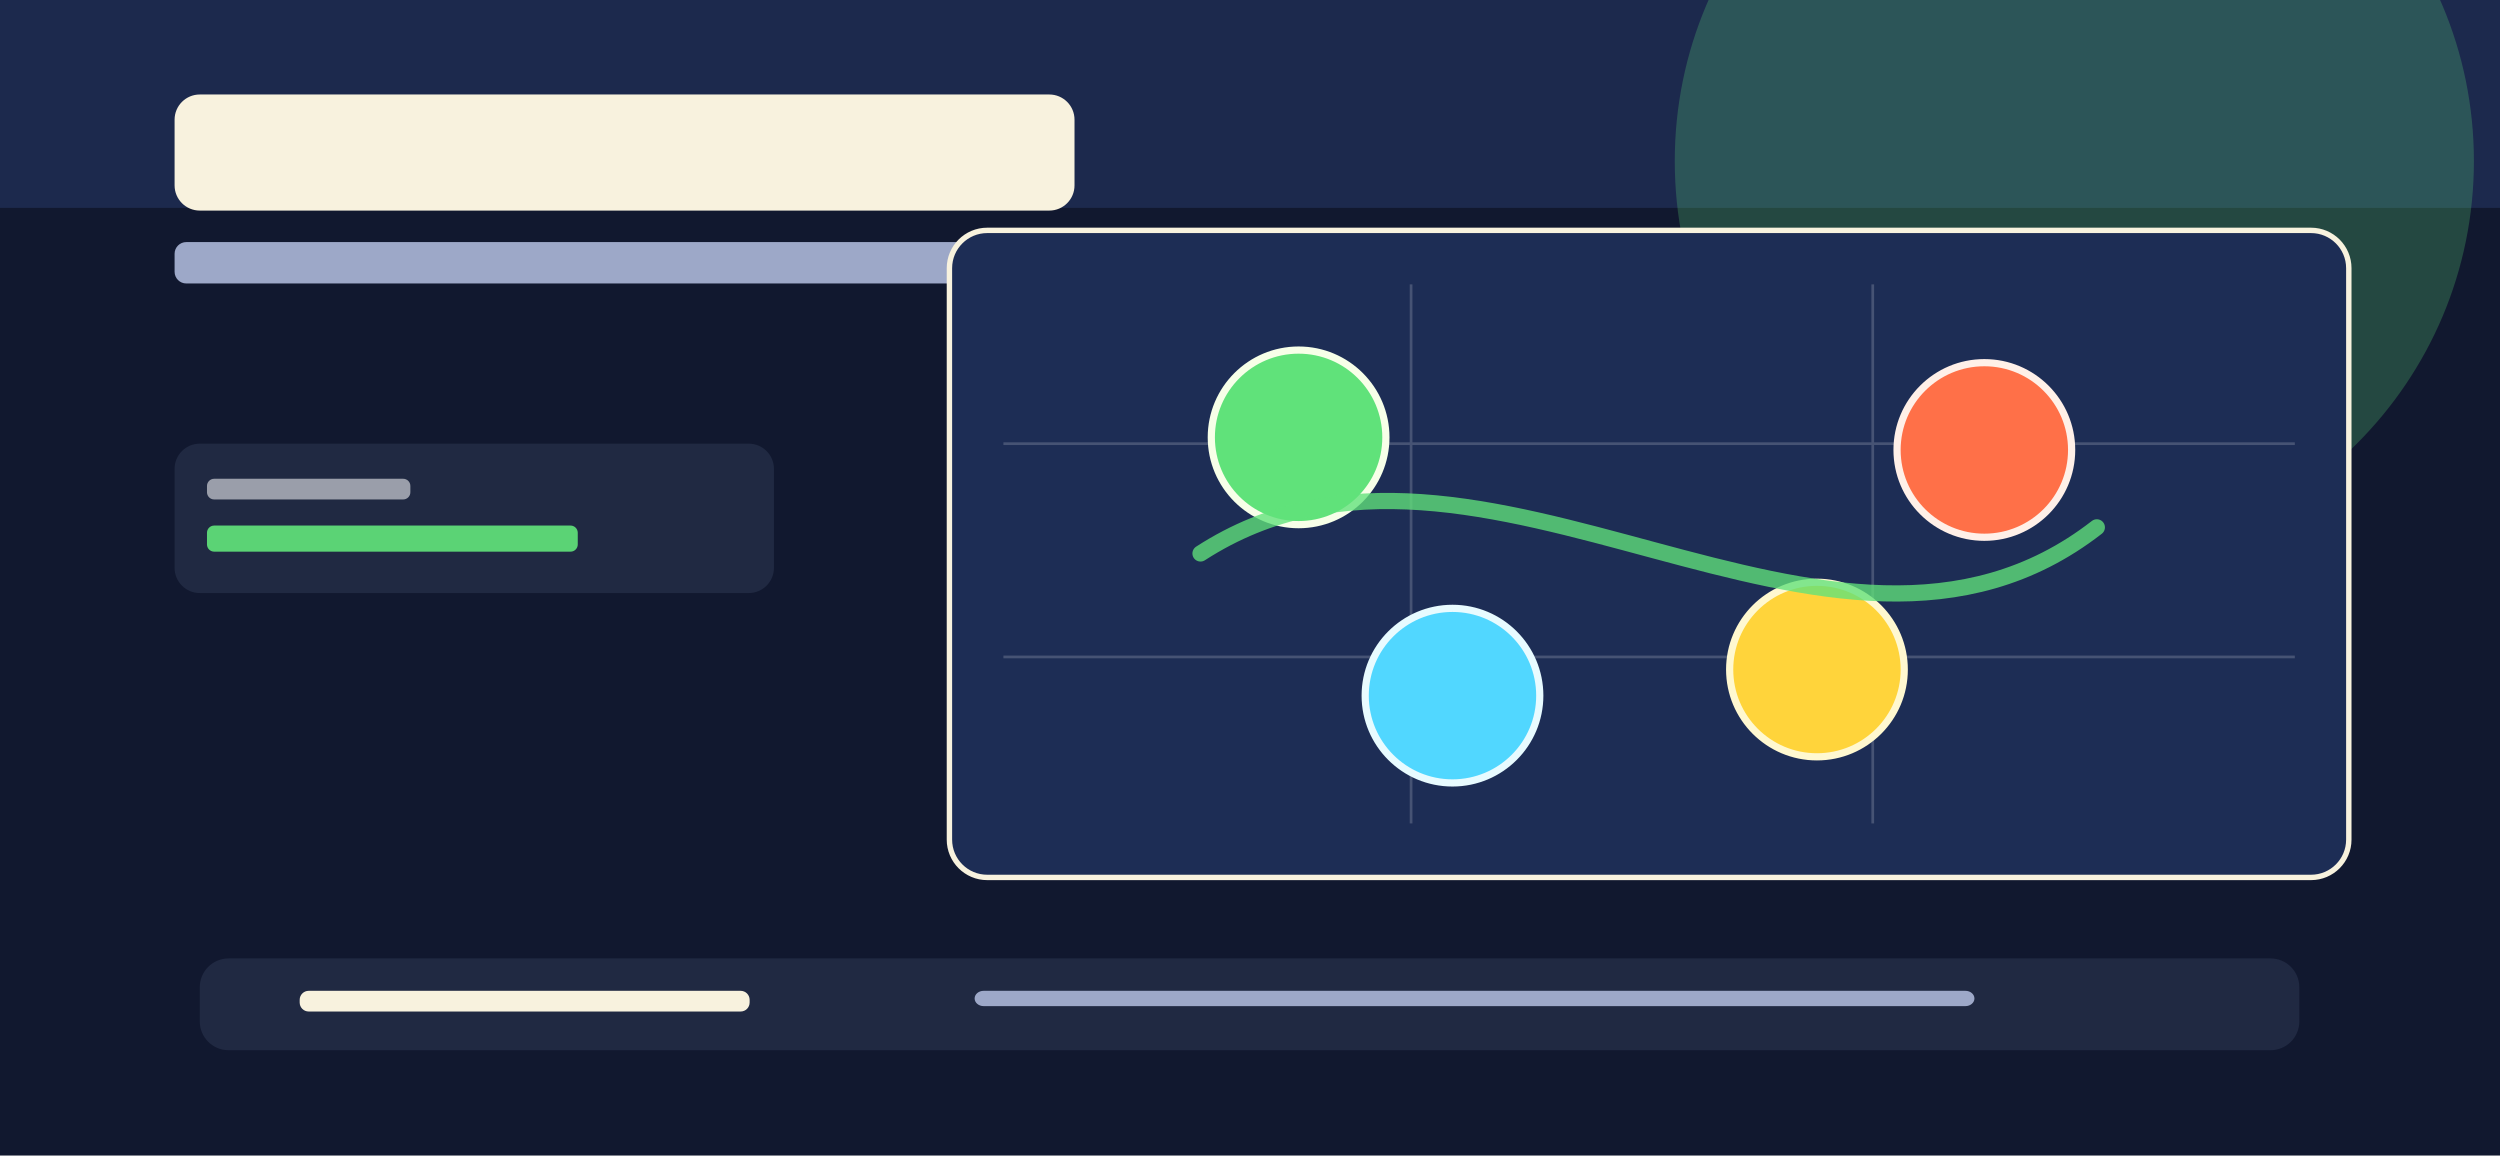
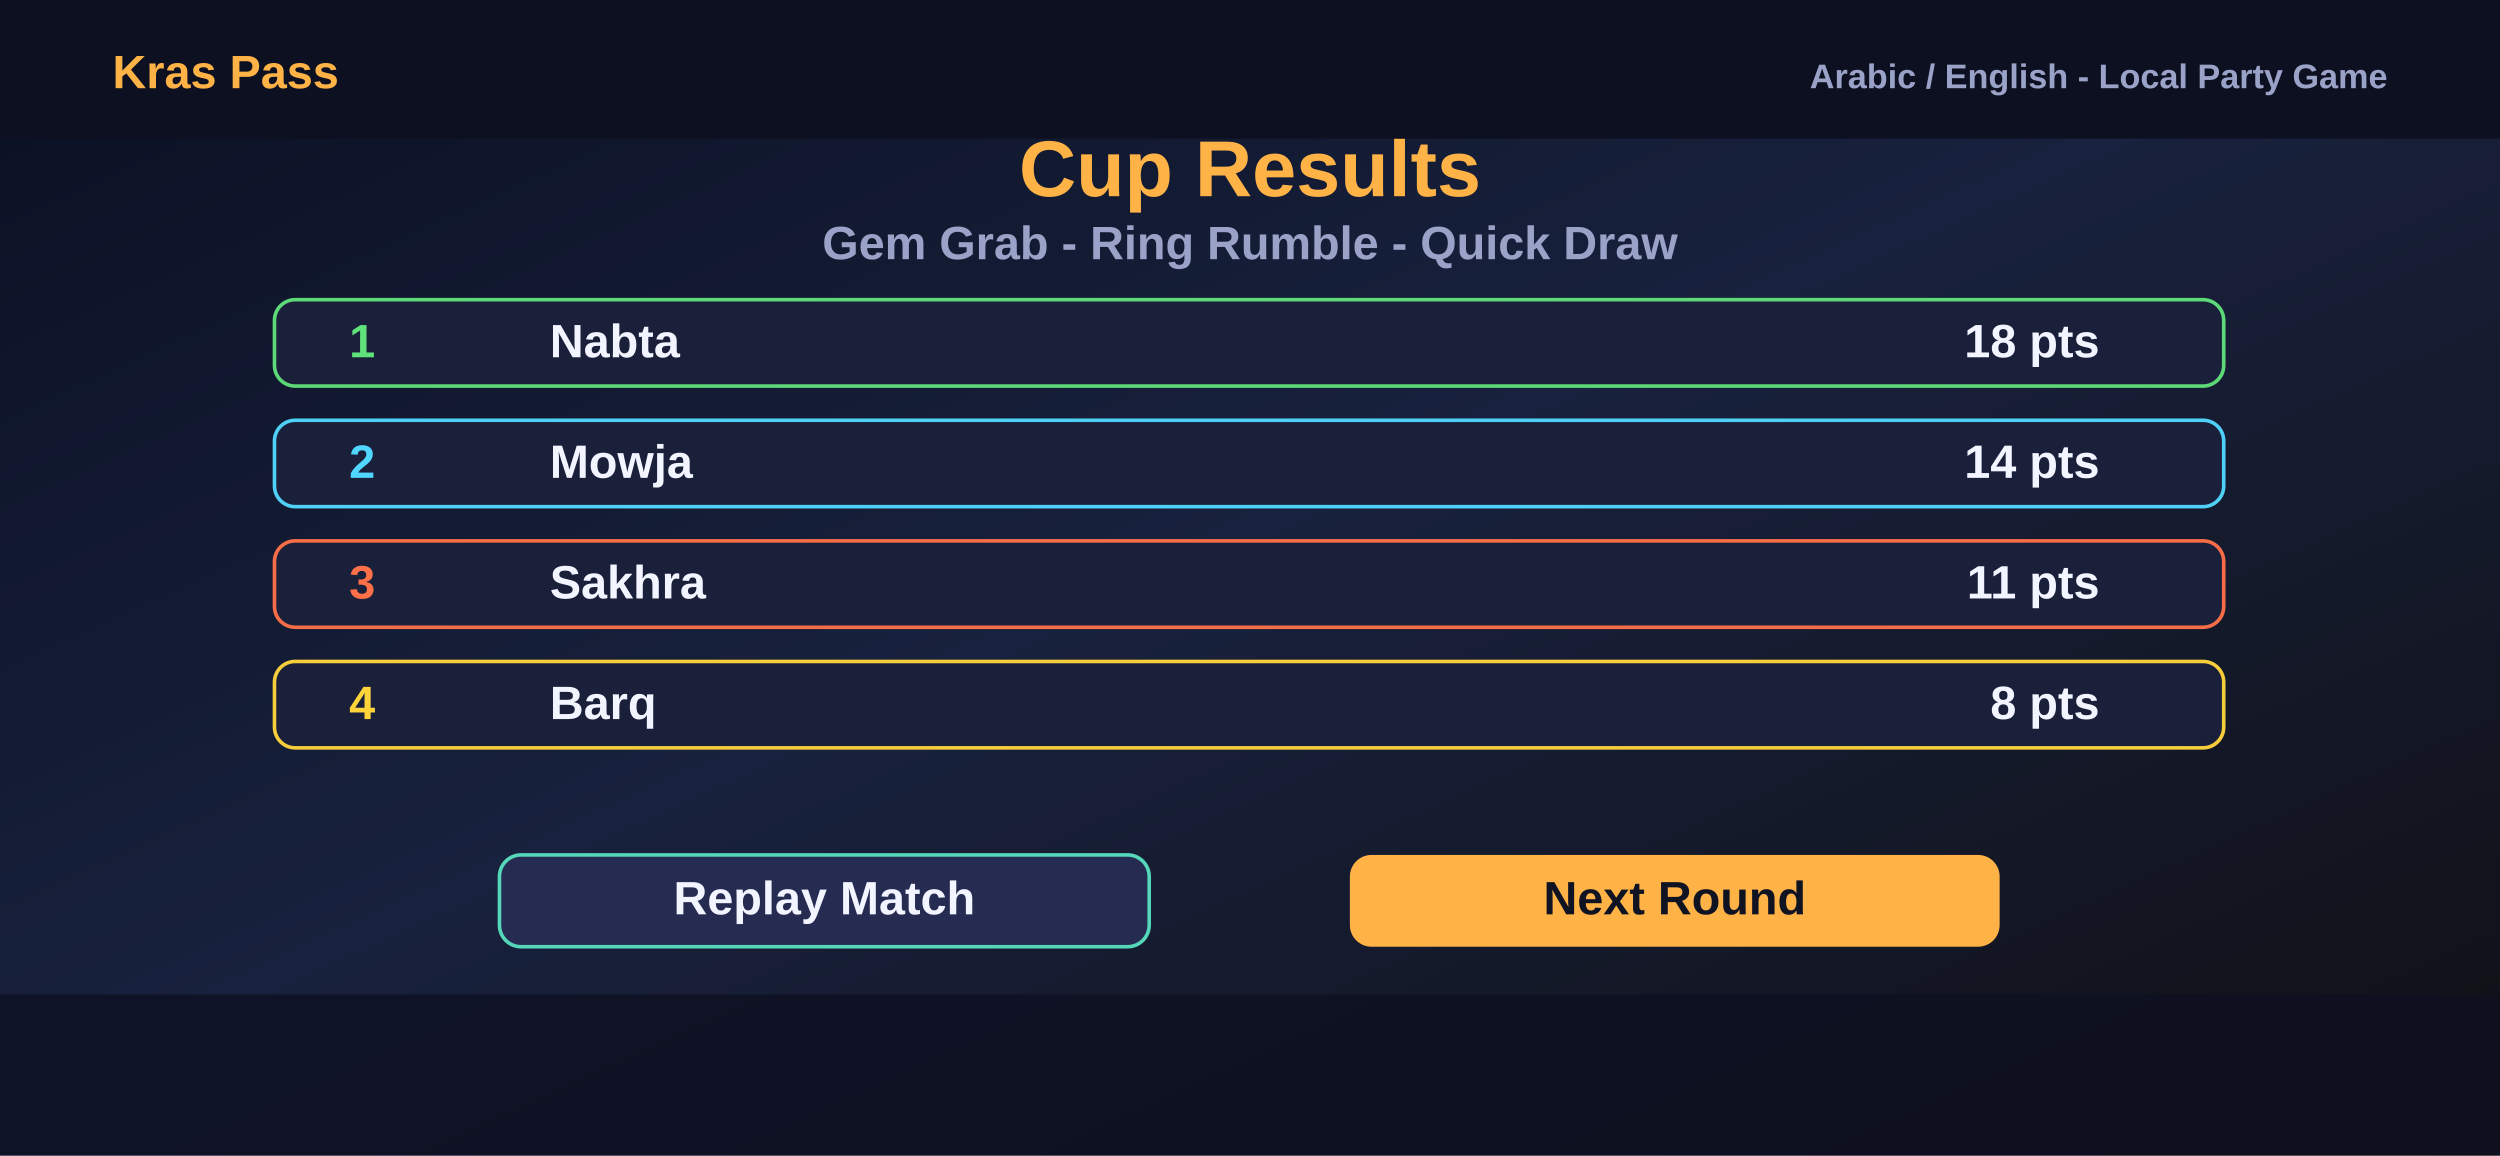
<svg xmlns="http://www.w3.org/2000/svg" width="2778" height="1284" viewBox="0 0 2778 1284">
  <defs>
    <linearGradient id="bg" x1="0" y1="0" x2="1" y2="1">
      <stop offset="0" stop-color="#0a1022" />
      <stop offset=".48" stop-color="#18213d" />
      <stop offset="1" stop-color="#101013" />
    </linearGradient>
-     <linearGradient id="arena" x1="0" y1="0" x2="1" y2="1">
-       <stop offset="0" stop-color="#26365f" />
-       <stop offset="1" stop-color="#11172c" />
-     </linearGradient>
  </defs>
-   <rect width="2778" height="1284" fill="#11182f" />
-   <rect x="0" y="0" width="2778" height="231" fill="#1c294d" />
-   <circle cx="2305" cy="179" r="444" fill="#60e27a" opacity=".24" />
-   <rect x="194" y="105" width="1000" height="129" rx="28" fill="#f8f2de" opacity="1" />
-   <rect x="194" y="269" width="1277" height="46" rx="13" fill="#9da8c8" opacity="1" />
-   <rect x="194" y="493" width="666" height="166" rx="28" fill="#202942" opacity="1" />
-   <rect x="230" y="532" width="226" height="23" rx="8" fill="#ffffff" opacity=".55" />
-   <rect x="230" y="584" width="412" height="29" rx="8" fill="#60e27a" opacity=".92" />
-   <rect x="1055" y="256" width="1555" height="719" rx="42" fill="#1d2d55" stroke="#f8f2de" stroke-width="6" opacity="1" />
-   <g opacity=".18" stroke="#ffffff" stroke-width="3">
-     <path d="M1115 493 H2550" />
-     <path d="M1115 730 H2550" />
-     <path d="M1568 316 V915" />
-     <path d="M2081 316 V915" />
-   </g>
-   <circle cx="1443" cy="486" r="97" fill="#60e27a" stroke="#f7ffe8" stroke-width="8" />
-   <circle cx="2205" cy="500" r="97" fill="#ff7048" stroke="#fff0e8" stroke-width="8" />
-   <circle cx="1614" cy="773" r="97" fill="#51d7ff" stroke="#e8fbff" stroke-width="8" />
-   <circle cx="2019" cy="744" r="97" fill="#ffd43b" stroke="#fff8d0" stroke-width="8" />
-   <path d="M1334 615 C1645 414 2034 816 2330 586" fill="none" stroke="#60e27a" stroke-width="18" stroke-linecap="round" opacity=".78" />
-   <rect x="222" y="1065" width="2333" height="102" rx="32" fill="#202942" opacity="1" />
-   <rect x="333" y="1101" width="500" height="23" rx="10" fill="#f8f2de" opacity="1" />
-   <rect x="1083" y="1101" width="1111" height="17" rx="10" fill="#9da8c8" opacity="1" />
+   <rect width="2778" height="1284" fill="url(#bg)" />
+   <rect x="0" y="0" width="2778" height="154" fill="#0d1020" />
+   <rect x="0" y="1105" width="2778" height="179" fill="#0d1020" opacity=".78" />
+   <text x="125" y="98" font-family="Arial" font-size="52" font-weight="800" fill="#ffb347">Kras Pass</text>
+   <text x="2653" y="98" font-family="Arial" font-size="38" font-weight="700" fill="#9aa2c8" text-anchor="end">Arabic / English - Local Party Game</text>
+   <text x="1389" y="218" font-family="Arial" font-size="88" font-weight="800" fill="#ffb347" text-anchor="middle">Cup Results</text>
+   <text x="1389" y="288" font-family="Arial" font-size="52" font-weight="600" fill="#9aa2c8" text-anchor="middle">Gem Grab - Ring Rumble - Quick Draw</text>
+   <rect x="305" y="333" width="2166" height="96" rx="23" fill="#1a1f3a" opacity=".96" stroke="#60e27a" stroke-width="4" />
+   <text x="388" y="397" font-family="Arial" font-size="52" font-weight="800" fill="#60e27a" text-anchor="start">1</text>
+   <text x="611" y="397" font-family="Arial" font-size="52" font-weight="800" fill="#f2f4ff" text-anchor="start">Nabta</text>
+   <text x="2333" y="397" font-family="Arial" font-size="52" font-weight="800" fill="#f2f4ff" text-anchor="end">18 pts</text>
+   <rect x="305" y="467" width="2166" height="96" rx="23" fill="#1a1f3a" opacity=".96" stroke="#51d7ff" stroke-width="4" />
+   <text x="388" y="531" font-family="Arial" font-size="52" font-weight="800" fill="#51d7ff" text-anchor="start">2</text>
+   <text x="611" y="531" font-family="Arial" font-size="52" font-weight="800" fill="#f2f4ff" text-anchor="start">Mowja</text>
+   <text x="2333" y="531" font-family="Arial" font-size="52" font-weight="800" fill="#f2f4ff" text-anchor="end">14 pts</text>
+   <rect x="305" y="601" width="2166" height="96" rx="23" fill="#1a1f3a" opacity=".96" stroke="#ff7048" stroke-width="4" />
+   <text x="388" y="665" font-family="Arial" font-size="52" font-weight="800" fill="#ff7048" text-anchor="start">3</text>
+   <text x="611" y="665" font-family="Arial" font-size="52" font-weight="800" fill="#f2f4ff" text-anchor="start">Sakhra</text>
+   <text x="2333" y="665" font-family="Arial" font-size="52" font-weight="800" fill="#f2f4ff" text-anchor="end">11 pts</text>
+   <rect x="305" y="735" width="2166" height="96" rx="23" fill="#1a1f3a" opacity=".96" stroke="#ffd43b" stroke-width="4" />
+   <text x="388" y="799" font-family="Arial" font-size="52" font-weight="800" fill="#ffd43b" text-anchor="start">4</text>
+   <text x="611" y="799" font-family="Arial" font-size="52" font-weight="800" fill="#f2f4ff" text-anchor="start">Barq</text>
+   <text x="2333" y="799" font-family="Arial" font-size="52" font-weight="800" fill="#f2f4ff" text-anchor="end">8 pts</text>
+   <rect x="555" y="950" width="722" height="102" rx="24" fill="#252c52" opacity=".96" stroke="#57e0c0" stroke-width="4" />
+   <text x="916" y="1016" font-family="Arial" font-size="52" font-weight="800" fill="#f2f4ff" text-anchor="middle">Replay Match</text>
+   <rect x="1500" y="950" width="722" height="102" rx="24" fill="#ffb347" opacity="1" />
+   <text x="1861" y="1016" font-family="Arial" font-size="52" font-weight="800" fill="#101321" text-anchor="middle">Next Round</text>
</svg>
